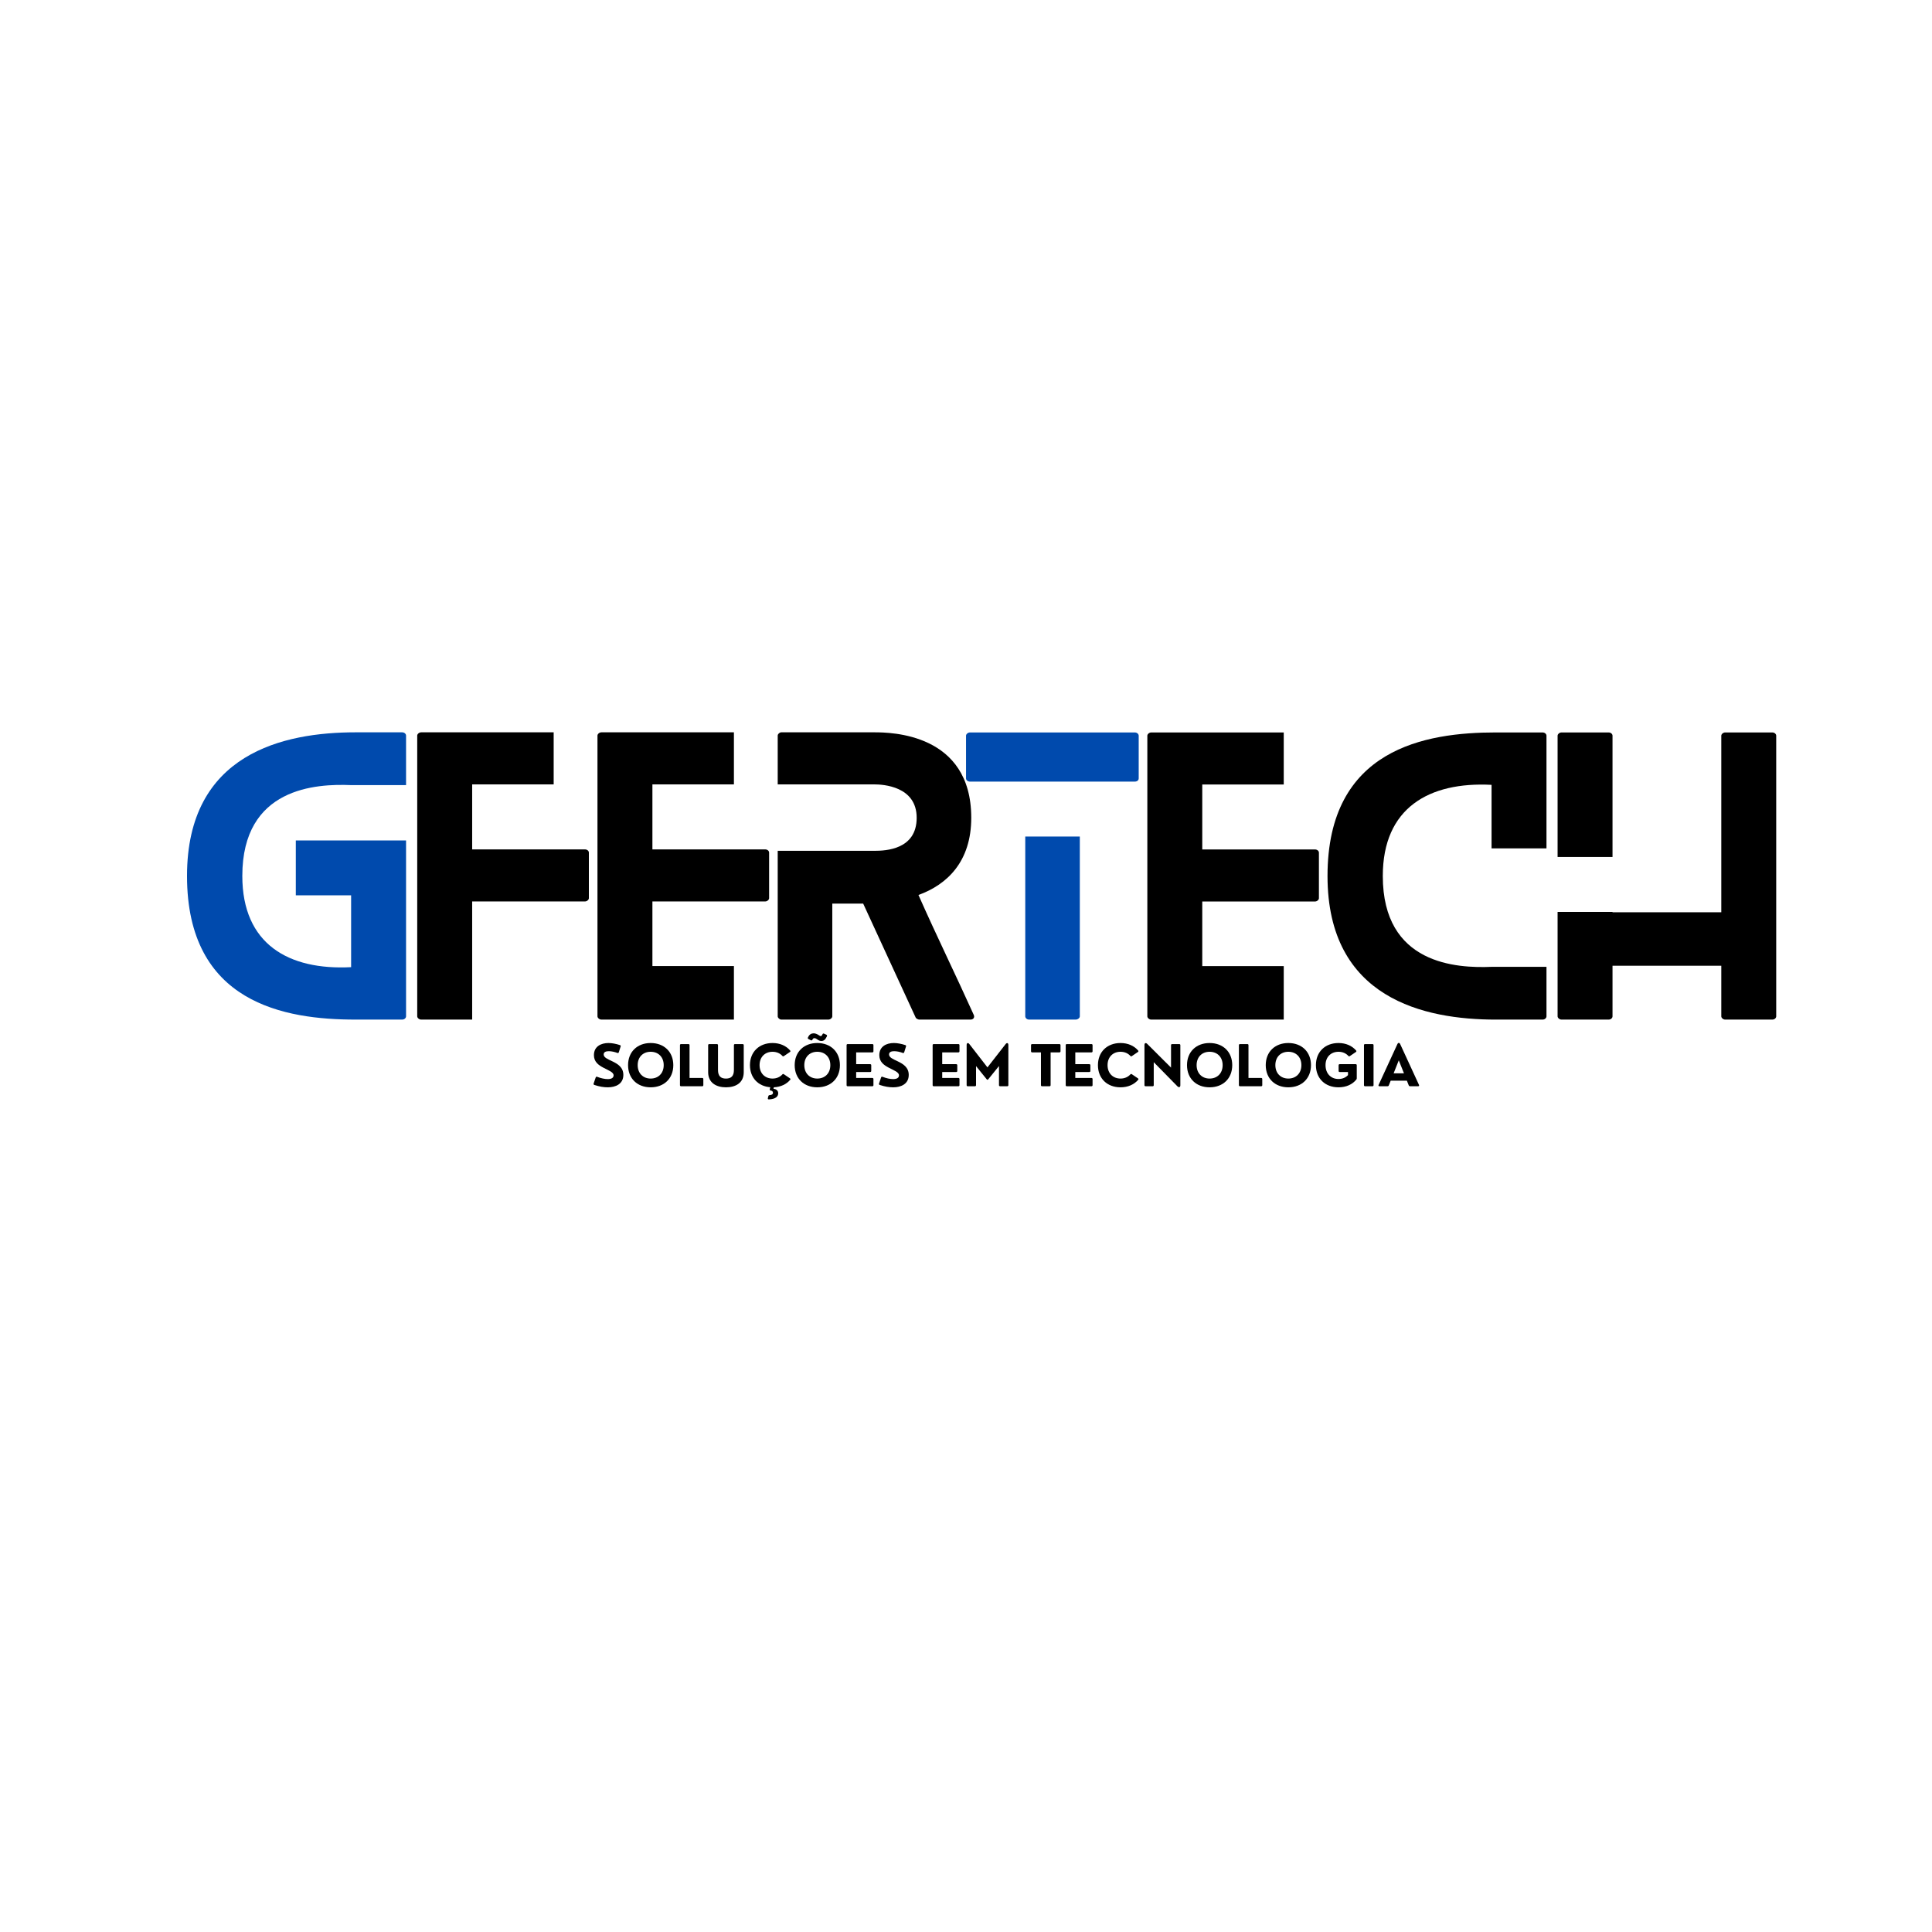
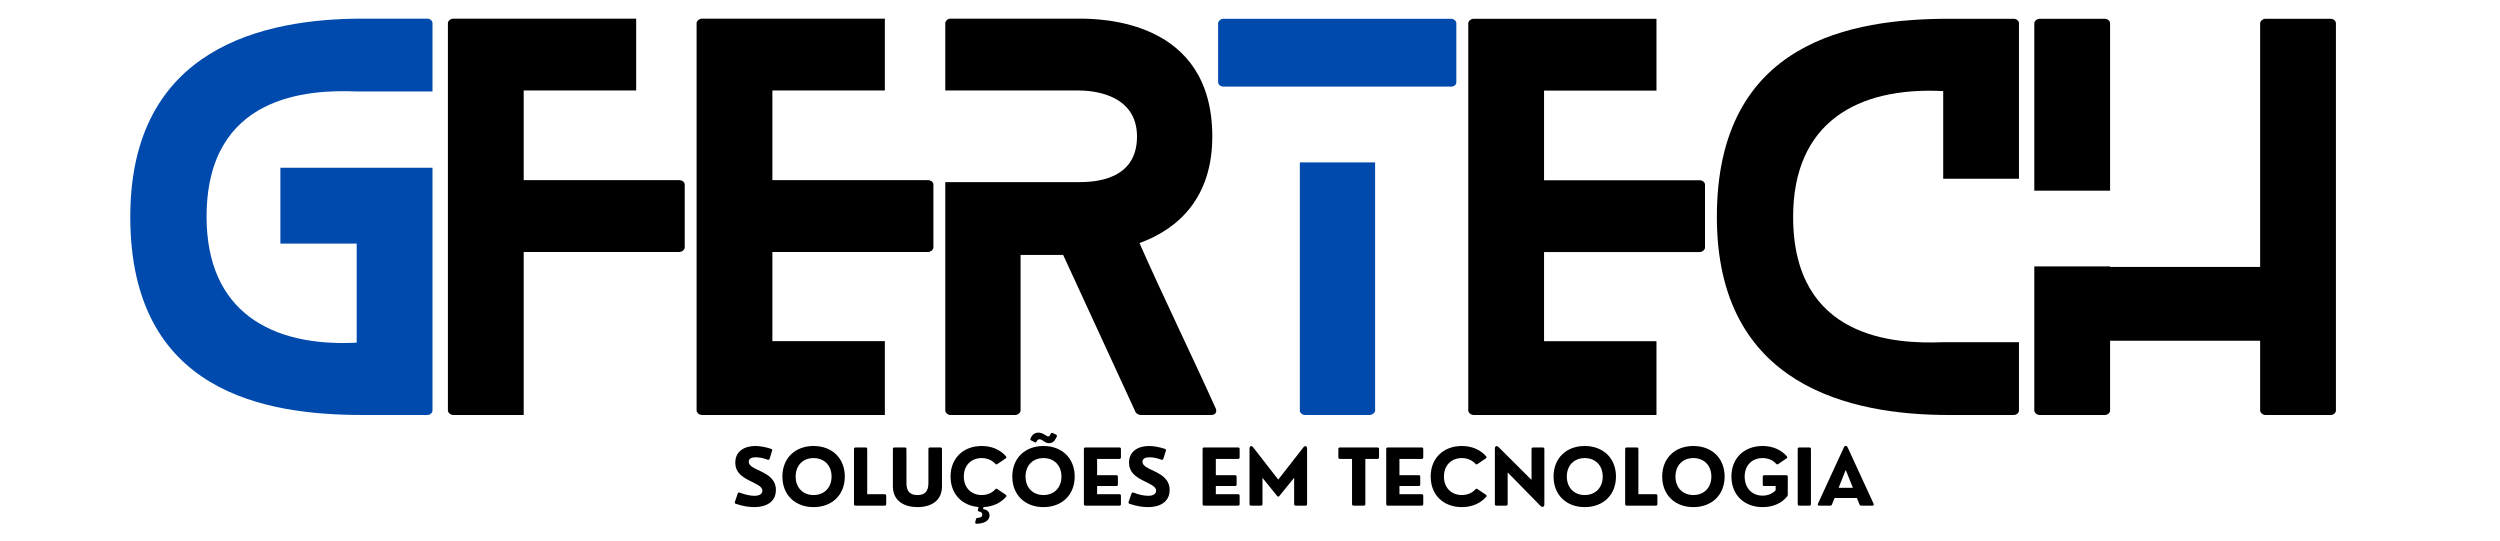
- <svg xmlns="http://www.w3.org/2000/svg" width="500" zoomAndPan="magnify" viewBox="0 0 375 375" height="500" preserveAspectRatio="xMidYMid meet" version="1.0">
+ <svg xmlns="http://www.w3.org/2000/svg" width="833" zoomAndPan="magnify" viewBox="0 0 624.75 135" height="180" preserveAspectRatio="xMidYMid meet" version="1.0">
  <defs>
    <g />
  </defs>
  <g fill="#004aad" fill-opacity="1">
-     <g transform="translate(36.29965, 197.9018)">
-       <g>
-         <path d="M 42.516 -45.512 L 42.516 -55.129 C 42.516 -55.41 42.238 -55.758 41.75 -55.758 L 32.688 -55.758 C 18.816 -55.758 0 -51.715 0 -27.879 C 0 -3.137 19.027 0 32.688 0 L 41.75 0 C 42.238 0 42.516 -0.348 42.516 -0.629 L 42.516 -34.777 L 21.117 -34.777 L 21.117 -24.117 L 31.852 -24.117 L 31.852 -10.176 C 19.723 -9.547 10.734 -14.637 10.734 -27.879 C 10.734 -45.094 25.09 -45.793 31.852 -45.512 Z M 42.516 -45.512 " />
-       </g>
-     </g>
-   </g>
-   <g fill="#000000" fill-opacity="1">
-     <g transform="translate(80.98324, 197.9018)">
-       <g>
-         <path d="M 32.547 -33.035 L 10.664 -33.035 L 10.664 -45.652 L 26.484 -45.652 L 26.484 -55.758 L 0.766 -55.758 C 0.348 -55.758 0 -55.41 0 -55.129 L 0 -0.629 C 0 -0.348 0.348 0 0.766 0 L 10.664 0 L 10.664 -22.93 L 32.547 -22.93 C 32.969 -22.93 33.316 -23.277 33.316 -23.559 L 33.316 -32.41 C 33.316 -32.758 32.969 -33.035 32.547 -33.035 Z M 32.547 -33.035 " />
-       </g>
-     </g>
-   </g>
-   <g fill="#000000" fill-opacity="1">
-     <g transform="translate(115.9684, 197.9018)">
-       <g>
-         <path d="M 26.484 -10.387 L 10.664 -10.387 L 10.664 -22.93 L 32.547 -22.93 C 32.969 -22.93 33.316 -23.277 33.316 -23.559 L 33.316 -32.41 C 33.316 -32.758 32.969 -33.035 32.547 -33.035 L 10.664 -33.035 L 10.664 -45.652 L 26.484 -45.652 L 26.484 -55.758 L 0.766 -55.758 C 0.348 -55.758 0 -55.41 0 -55.129 L 0 -0.629 C 0 -0.348 0.348 0 0.766 0 L 26.484 0 Z M 26.484 -10.387 " />
-       </g>
-     </g>
-   </g>
-   <g fill="#000000" fill-opacity="1">
-     <g transform="translate(150.9535, 197.9018)">
-       <g>
-         <path d="M 38.055 -0.906 C 34.57 -8.641 30.805 -16.309 27.32 -24.184 C 32.898 -26.207 37.566 -30.668 37.566 -39.172 C 37.566 -55.617 21.887 -55.758 18.75 -55.758 L 0.695 -55.758 C 0.348 -55.758 0 -55.41 0 -55.129 L 0 -45.652 L 18.75 -45.652 C 20.422 -45.652 26.973 -45.305 26.973 -39.172 C 26.973 -33.035 21.047 -32.758 18.75 -32.758 L 0 -32.758 L 0 -0.629 C 0 -0.348 0.348 0 0.695 0 L 9.828 0 C 10.246 0 10.594 -0.348 10.594 -0.629 L 10.594 -22.512 L 16.59 -22.512 L 26.766 -0.418 C 26.832 -0.211 27.25 0 27.461 0 L 37.426 0 C 37.984 0 38.266 -0.418 38.055 -0.906 Z M 38.055 -0.906 " />
+     <g transform="translate(32.55805, 103.7042)">
+       <g>
+         <path d="M 75.523 -80.848 L 75.523 -97.93 C 75.523 -98.426 75.027 -99.047 74.16 -99.047 L 58.066 -99.047 C 33.43 -99.047 0 -91.863 0 -49.523 C 0 -5.57 33.801 0 58.066 0 L 74.16 0 C 75.027 0 75.523 -0.617 75.523 -1.113 L 75.523 -61.781 L 37.512 -61.781 L 37.512 -42.836 L 56.578 -42.836 L 56.578 -18.074 C 35.039 -16.961 19.066 -26 19.066 -49.523 C 19.066 -80.102 44.57 -81.34 56.578 -80.848 Z M 75.523 -80.848 " />
+       </g>
+     </g>
+   </g>
+   <g fill="#000000" fill-opacity="1">
+     <g transform="translate(111.9317, 103.7042)">
+       <g>
+         <path d="M 57.816 -58.684 L 18.941 -58.684 L 18.941 -81.094 L 47.047 -81.094 L 47.047 -99.047 L 1.363 -99.047 C 0.617 -99.047 0 -98.426 0 -97.93 L 0 -1.113 C 0 -0.617 0.617 0 1.363 0 L 18.941 0 L 18.941 -40.734 L 57.816 -40.734 C 58.562 -40.734 59.18 -41.352 59.18 -41.848 L 59.18 -57.57 C 59.18 -58.188 58.562 -58.684 57.816 -58.684 Z M 57.816 -58.684 " />
+       </g>
+     </g>
+   </g>
+   <g fill="#000000" fill-opacity="1">
+     <g transform="translate(174.0776, 103.7042)">
+       <g>
+         <path d="M 47.047 -18.449 L 18.941 -18.449 L 18.941 -40.734 L 57.816 -40.734 C 58.562 -40.734 59.18 -41.352 59.18 -41.848 L 59.18 -57.57 C 59.18 -58.188 58.562 -58.684 57.816 -58.684 L 18.941 -58.684 L 18.941 -81.094 L 47.047 -81.094 L 47.047 -99.047 L 1.363 -99.047 C 0.617 -99.047 0 -98.426 0 -97.93 L 0 -1.113 C 0 -0.617 0.617 0 1.363 0 L 47.047 0 Z M 47.047 -18.449 " />
+       </g>
+     </g>
+   </g>
+   <g fill="#000000" fill-opacity="1">
+     <g transform="translate(236.2234, 103.7042)">
+       <g>
+         <path d="M 67.598 -1.609 C 61.41 -15.352 54.723 -28.973 48.531 -42.961 C 58.438 -46.551 66.73 -54.477 66.73 -69.578 C 66.73 -98.797 38.875 -99.047 33.305 -99.047 L 1.238 -99.047 C 0.617 -99.047 0 -98.426 0 -97.93 L 0 -81.094 L 33.305 -81.094 C 36.277 -81.094 47.914 -80.477 47.914 -69.578 C 47.914 -58.684 37.391 -58.188 33.305 -58.188 L 0 -58.188 L 0 -1.113 C 0 -0.617 0.617 0 1.238 0 L 17.457 0 C 18.199 0 18.82 -0.617 18.82 -1.113 L 18.82 -39.988 L 29.465 -39.988 L 47.543 -0.742 C 47.664 -0.371 48.41 0 48.781 0 L 66.484 0 C 67.477 0 67.969 -0.742 67.598 -1.609 Z M 67.598 -1.609 " />
      </g>
    </g>
  </g>
  <g fill="#004aad" fill-opacity="1">
-     <g transform="translate(187.5057, 197.9042)">
-       <g>
-         <path d="M 11.496 -35.535 L 11.496 -0.629 C 11.496 -0.348 11.773 0 12.262 0 L 21.25 0 C 21.738 0 22.086 -0.348 22.086 -0.629 L 22.086 -35.535 Z M 0.766 -46.195 L 32.746 -46.195 C 33.234 -46.195 33.516 -46.473 33.516 -46.82 L 33.516 -55.113 C 33.516 -55.391 33.234 -55.738 32.746 -55.738 L 0.766 -55.738 C 0.348 -55.738 0 -55.391 0 -55.113 L 0 -46.82 C 0 -46.473 0.348 -46.195 0.766 -46.195 Z M 0.766 -46.195 " />
-       </g>
-     </g>
-   </g>
-   <g fill="#000000" fill-opacity="1">
-     <g transform="translate(222.6971, 197.9042)">
-       <g>
-         <path d="M 26.477 -10.383 L 10.66 -10.383 L 10.66 -22.922 L 32.539 -22.922 C 32.957 -22.922 33.305 -23.27 33.305 -23.551 L 33.305 -32.398 C 33.305 -32.746 32.957 -33.027 32.539 -33.027 L 10.66 -33.027 L 10.66 -45.637 L 26.477 -45.637 L 26.477 -55.738 L 0.766 -55.738 C 0.348 -55.738 0 -55.391 0 -55.113 L 0 -0.629 C 0 -0.348 0.348 0 0.766 0 L 26.477 0 Z M 26.477 -10.383 " />
-       </g>
-     </g>
-   </g>
-   <g fill="#000000" fill-opacity="1">
-     <g transform="translate(257.6704, 197.9042)">
-       <g>
-         <path d="M 31.84 -10.242 C 25.082 -9.965 10.73 -10.66 10.73 -27.871 C 10.73 -41.109 19.719 -46.195 31.84 -45.566 L 31.84 -33.234 L 42.5 -33.234 L 42.5 -55.113 C 42.5 -55.391 42.223 -55.738 41.734 -55.738 L 32.676 -55.738 C 19.02 -55.738 0 -52.605 0 -27.871 C 0 -4.043 18.812 0 32.676 0 L 41.734 0 C 42.223 0 42.5 -0.348 42.5 -0.629 L 42.5 -10.242 Z M 31.84 -10.242 " />
-       </g>
-     </g>
-   </g>
-   <g fill="#000000" fill-opacity="1">
-     <g transform="translate(302.3277, 197.9042)">
-       <g>
-         <path d="M 10.66 -31.562 L 10.66 -55.113 C 10.66 -55.391 10.383 -55.738 9.895 -55.738 L 0.766 -55.738 C 0.348 -55.738 0 -55.391 0 -55.113 L 0 -31.562 Z M 41.664 -55.738 L 32.539 -55.738 C 32.121 -55.738 31.773 -55.391 31.773 -55.113 L 31.773 -20.832 L 10.66 -20.832 L 10.66 -20.902 L 0 -20.902 L 0 -0.629 C 0 -0.348 0.348 0 0.766 0 L 9.895 0 C 10.383 0 10.66 -0.348 10.66 -0.629 L 10.66 -10.453 L 31.773 -10.453 L 31.773 -0.629 C 31.773 -0.348 32.121 0 32.539 0 L 41.664 0 C 42.152 0 42.434 -0.348 42.434 -0.629 L 42.434 -55.113 C 42.434 -55.391 42.152 -55.738 41.664 -55.738 Z M 41.664 -55.738 " />
-       </g>
-     </g>
-   </g>
-   <g fill="#000000" fill-opacity="1">
-     <g transform="translate(114.711, 210.8399)">
-       <g>
-         <path d="M 3.273 0.207 C 4.77 0.207 6.281 -0.426 6.281 -2.199 C 6.281 -3.684 5.184 -4.328 4.188 -4.816 C 3.234 -5.273 2.461 -5.574 2.461 -6.172 C 2.461 -6.641 2.895 -6.805 3.453 -6.805 C 3.957 -6.805 4.578 -6.676 5.125 -6.465 C 5.258 -6.414 5.355 -6.469 5.402 -6.598 L 5.75 -7.711 C 5.797 -7.844 5.754 -7.938 5.617 -7.988 C 4.879 -8.238 4.039 -8.391 3.398 -8.391 C 1.945 -8.391 0.57 -7.727 0.57 -6.035 C 0.57 -4.746 1.445 -4.109 2.414 -3.598 C 3.398 -3.078 4.387 -2.742 4.387 -2.117 C 4.387 -1.613 3.934 -1.387 3.262 -1.387 C 2.684 -1.387 1.941 -1.539 1.199 -1.832 C 1.066 -1.883 0.965 -1.848 0.918 -1.711 L 0.516 -0.539 C 0.465 -0.398 0.512 -0.309 0.648 -0.254 C 1.652 0.078 2.477 0.207 3.273 0.207 Z M 3.273 0.207 " />
-       </g>
-     </g>
-   </g>
-   <g fill="#000000" fill-opacity="1">
-     <g transform="translate(121.434, 210.8399)">
-       <g>
-         <path d="M 4.859 0.207 C 7.449 0.207 9.254 -1.496 9.254 -4.094 C 9.254 -6.688 7.449 -8.391 4.859 -8.391 C 2.273 -8.391 0.473 -6.688 0.473 -4.094 C 0.473 -1.496 2.273 0.207 4.859 0.207 Z M 4.859 -1.492 C 3.391 -1.492 2.34 -2.508 2.34 -4.094 C 2.34 -5.68 3.383 -6.691 4.859 -6.691 C 6.336 -6.691 7.391 -5.68 7.391 -4.094 C 7.391 -2.504 6.336 -1.492 4.859 -1.492 Z M 4.859 -1.492 " />
-       </g>
-     </g>
-   </g>
-   <g fill="#000000" fill-opacity="1">
-     <g transform="translate(131.1721, 210.8399)">
-       <g>
-         <path d="M 5.125 0 C 5.27 0 5.344 -0.074 5.344 -0.219 L 5.344 -1.391 C 5.344 -1.527 5.27 -1.609 5.125 -1.609 L 2.668 -1.609 L 2.668 -7.965 C 2.668 -8.109 2.594 -8.184 2.449 -8.184 L 1.027 -8.184 C 0.883 -8.184 0.809 -8.109 0.809 -7.965 L 0.809 -0.219 C 0.809 -0.074 0.883 0 1.027 0 Z M 5.125 0 " />
-       </g>
-     </g>
-   </g>
-   <g fill="#000000" fill-opacity="1">
-     <g transform="translate(136.7178, 210.8399)">
-       <g>
-         <path d="M 4.188 0.207 C 6.07 0.207 7.641 -0.645 7.641 -2.719 L 7.641 -7.965 C 7.641 -8.109 7.562 -8.184 7.422 -8.184 L 5.953 -8.184 C 5.809 -8.184 5.734 -8.109 5.734 -7.965 L 5.734 -3.16 C 5.734 -1.957 5.18 -1.488 4.188 -1.488 C 3.207 -1.488 2.645 -1.957 2.645 -3.16 L 2.645 -7.965 C 2.645 -8.109 2.566 -8.184 2.426 -8.184 L 0.953 -8.184 C 0.816 -8.184 0.734 -8.109 0.734 -7.965 L 0.734 -2.719 C 0.734 -0.645 2.352 0.207 4.188 0.207 Z M 4.188 0.207 " />
-       </g>
-     </g>
-   </g>
-   <g fill="#000000" fill-opacity="1">
-     <g transform="translate(145.0922, 210.8399)">
-       <g>
-         <path d="M 7.059 -2.332 C 6.949 -2.414 6.852 -2.398 6.762 -2.293 C 6.312 -1.797 5.648 -1.492 4.859 -1.492 C 3.391 -1.492 2.34 -2.508 2.34 -4.094 C 2.34 -5.68 3.391 -6.691 4.855 -6.691 C 5.648 -6.691 6.309 -6.391 6.762 -5.895 C 6.852 -5.785 6.953 -5.77 7.059 -5.852 L 8.23 -6.648 C 8.344 -6.734 8.367 -6.836 8.27 -6.941 C 7.492 -7.848 6.297 -8.391 4.855 -8.391 C 2.285 -8.391 0.473 -6.691 0.473 -4.094 C 0.473 -1.641 2.078 0.012 4.418 0.191 L 4.316 0.582 C 4.285 0.73 4.348 0.801 4.496 0.832 C 4.785 0.879 4.938 1.012 4.938 1.27 C 4.938 1.594 4.645 1.699 4.285 1.727 C 4.152 1.738 4.078 1.801 4.043 1.922 L 3.949 2.324 C 3.918 2.473 3.992 2.562 4.156 2.551 C 5.426 2.5 5.957 2.004 5.957 1.363 C 5.957 0.801 5.508 0.543 5.039 0.48 L 5.113 0.203 C 6.465 0.137 7.57 -0.398 8.289 -1.258 C 8.375 -1.359 8.348 -1.449 8.23 -1.539 Z M 7.059 -2.332 " />
-       </g>
-     </g>
-   </g>
-   <g fill="#000000" fill-opacity="1">
-     <g transform="translate(153.7755, 210.8399)">
-       <g>
-         <path d="M 5.645 -8.785 C 6.113 -8.785 6.41 -9.047 6.648 -9.543 L 6.73 -9.703 C 6.789 -9.824 6.742 -9.938 6.629 -9.996 L 6.164 -10.211 C 6.031 -10.273 5.938 -10.219 5.879 -10.102 L 5.793 -9.934 C 5.727 -9.805 5.645 -9.734 5.535 -9.734 C 5.426 -9.734 5.293 -9.816 5.133 -9.926 C 4.789 -10.152 4.449 -10.273 4.156 -10.273 C 3.715 -10.273 3.312 -10.051 3.086 -9.543 L 3.039 -9.457 C 2.98 -9.328 3.027 -9.23 3.137 -9.172 L 3.598 -8.93 C 3.719 -8.859 3.816 -8.883 3.879 -8.996 C 4.023 -9.219 4.082 -9.336 4.289 -9.336 C 4.512 -9.336 4.688 -9.211 4.887 -9.074 C 5.094 -8.926 5.324 -8.785 5.645 -8.785 Z M 4.859 0.207 C 7.449 0.207 9.254 -1.496 9.254 -4.094 C 9.254 -6.688 7.449 -8.391 4.859 -8.391 C 2.273 -8.391 0.473 -6.688 0.473 -4.094 C 0.473 -1.496 2.273 0.207 4.859 0.207 Z M 4.859 -1.492 C 3.391 -1.492 2.34 -2.508 2.34 -4.094 C 2.34 -5.68 3.383 -6.691 4.859 -6.691 C 6.336 -6.691 7.391 -5.68 7.391 -4.094 C 7.391 -2.504 6.336 -1.492 4.859 -1.492 Z M 4.859 -1.492 " />
-       </g>
-     </g>
-   </g>
-   <g fill="#000000" fill-opacity="1">
-     <g transform="translate(163.5137, 210.8399)">
-       <g>
-         <path d="M 5.801 0 C 5.945 0 6.02 -0.074 6.02 -0.219 L 6.02 -1.391 C 6.02 -1.527 5.945 -1.609 5.801 -1.609 L 2.668 -1.609 L 2.668 -2.762 L 5.375 -2.762 C 5.52 -2.762 5.594 -2.836 5.594 -2.98 L 5.594 -4.066 C 5.594 -4.211 5.52 -4.285 5.375 -4.285 L 2.668 -4.285 L 2.668 -6.574 L 5.801 -6.574 C 5.945 -6.574 6.02 -6.656 6.02 -6.793 L 6.02 -7.965 C 6.02 -8.109 5.945 -8.184 5.801 -8.184 L 1.027 -8.184 C 0.883 -8.184 0.809 -8.109 0.809 -7.965 L 0.809 -0.219 C 0.809 -0.074 0.883 0 1.027 0 Z M 5.801 0 " />
-       </g>
-     </g>
-   </g>
-   <g fill="#000000" fill-opacity="1">
-     <g transform="translate(170.1035, 210.8399)">
-       <g>
-         <path d="M 3.273 0.207 C 4.77 0.207 6.281 -0.426 6.281 -2.199 C 6.281 -3.684 5.184 -4.328 4.188 -4.816 C 3.234 -5.273 2.461 -5.574 2.461 -6.172 C 2.461 -6.641 2.895 -6.805 3.453 -6.805 C 3.957 -6.805 4.578 -6.676 5.125 -6.465 C 5.258 -6.414 5.355 -6.469 5.402 -6.598 L 5.75 -7.711 C 5.797 -7.844 5.754 -7.938 5.617 -7.988 C 4.879 -8.238 4.039 -8.391 3.398 -8.391 C 1.945 -8.391 0.57 -7.727 0.57 -6.035 C 0.57 -4.746 1.445 -4.109 2.414 -3.598 C 3.398 -3.078 4.387 -2.742 4.387 -2.117 C 4.387 -1.613 3.934 -1.387 3.262 -1.387 C 2.684 -1.387 1.941 -1.539 1.199 -1.832 C 1.066 -1.883 0.965 -1.848 0.918 -1.711 L 0.516 -0.539 C 0.465 -0.398 0.512 -0.309 0.648 -0.254 C 1.652 0.078 2.477 0.207 3.273 0.207 Z M 3.273 0.207 " />
-       </g>
-     </g>
-   </g>
-   <g fill="#000000" fill-opacity="1">
-     <g transform="translate(176.8265, 210.8399)">
+     <g transform="translate(304.4072, 103.7085)">
+       <g>
+         <path d="M 20.422 -63.121 L 20.422 -1.113 C 20.422 -0.617 20.918 0 21.781 0 L 37.75 0 C 38.617 0 39.234 -0.617 39.234 -1.113 L 39.234 -63.121 Z M 1.363 -82.059 L 58.172 -82.059 C 59.035 -82.059 59.531 -82.551 59.531 -83.172 L 59.531 -97.898 C 59.531 -98.395 59.035 -99.016 58.172 -99.016 L 1.363 -99.016 C 0.617 -99.016 0 -98.395 0 -97.898 L 0 -83.172 C 0 -82.551 0.617 -82.059 1.363 -82.059 Z M 1.363 -82.059 " />
+       </g>
+     </g>
+   </g>
+   <g fill="#000000" fill-opacity="1">
+     <g transform="translate(366.9194, 103.7085)">
+       <g>
+         <path d="M 47.031 -18.441 L 18.938 -18.441 L 18.938 -40.719 L 57.801 -40.719 C 58.543 -40.719 59.16 -41.34 59.16 -41.832 L 59.16 -57.551 C 59.16 -58.172 58.543 -58.664 57.801 -58.664 L 18.938 -58.664 L 18.938 -81.066 L 47.031 -81.066 L 47.031 -99.016 L 1.363 -99.016 C 0.617 -99.016 0 -98.395 0 -97.898 L 0 -1.113 C 0 -0.617 0.617 0 1.363 0 L 47.031 0 Z M 47.031 -18.441 " />
+       </g>
+     </g>
+   </g>
+   <g fill="#000000" fill-opacity="1">
+     <g transform="translate(429.0443, 103.7085)">
+       <g>
+         <path d="M 56.562 -18.195 C 44.555 -17.699 19.059 -18.938 19.059 -49.508 C 19.059 -73.023 35.027 -82.059 56.562 -80.945 L 56.562 -59.035 L 75.496 -59.035 L 75.496 -97.898 C 75.496 -98.395 75.004 -99.016 74.137 -99.016 L 58.047 -99.016 C 33.789 -99.016 0 -93.445 0 -49.508 C 0 -7.18 33.418 0 58.047 0 L 74.137 0 C 75.004 0 75.496 -0.617 75.496 -1.113 L 75.496 -18.195 Z M 56.562 -18.195 " />
+       </g>
+     </g>
+   </g>
+   <g fill="#000000" fill-opacity="1">
+     <g transform="translate(508.3712, 103.7085)">
+       <g>
+         <path d="M 18.938 -56.066 L 18.938 -97.898 C 18.938 -98.395 18.441 -99.016 17.574 -99.016 L 1.363 -99.016 C 0.617 -99.016 0 -98.395 0 -97.898 L 0 -56.066 Z M 74.012 -99.016 L 57.801 -99.016 C 57.059 -99.016 56.438 -98.395 56.438 -97.898 L 56.438 -37.008 L 18.938 -37.008 L 18.938 -37.129 L 0 -37.129 L 0 -1.113 C 0 -0.617 0.617 0 1.363 0 L 17.574 0 C 18.441 0 18.938 -0.617 18.938 -1.113 L 18.938 -18.566 L 56.438 -18.566 L 56.438 -1.113 C 56.438 -0.617 57.059 0 57.801 0 L 74.012 0 C 74.879 0 75.375 -0.617 75.375 -1.113 L 75.375 -97.898 C 75.375 -98.395 74.879 -99.016 74.012 -99.016 Z M 74.012 -99.016 " />
+       </g>
+     </g>
+   </g>
+   <g fill="#000000" fill-opacity="1">
+     <g transform="translate(182.7343, 126.3597)">
+       <g>
+         <path d="M 5.812 0.367 C 8.473 0.367 11.16 -0.758 11.16 -3.91 C 11.16 -6.539 9.211 -7.688 7.441 -8.555 C 5.746 -9.371 4.371 -9.902 4.371 -10.961 C 4.371 -11.793 5.141 -12.086 6.133 -12.086 C 7.031 -12.086 8.129 -11.859 9.105 -11.48 C 9.344 -11.395 9.512 -11.492 9.598 -11.719 L 10.211 -13.695 C 10.297 -13.934 10.223 -14.102 9.977 -14.188 C 8.672 -14.633 7.176 -14.906 6.039 -14.906 C 3.453 -14.906 1.012 -13.723 1.012 -10.723 C 1.012 -8.434 2.566 -7.297 4.289 -6.391 C 6.039 -5.473 7.789 -4.875 7.789 -3.758 C 7.789 -2.867 6.984 -2.461 5.793 -2.461 C 4.77 -2.461 3.445 -2.734 2.129 -3.258 C 1.895 -3.34 1.715 -3.285 1.629 -3.039 L 0.918 -0.957 C 0.824 -0.711 0.91 -0.551 1.156 -0.453 C 2.934 0.141 4.402 0.367 5.812 0.367 Z M 5.812 0.367 " />
+       </g>
+     </g>
+   </g>
+   <g fill="#000000" fill-opacity="1">
+     <g transform="translate(194.6766, 126.3597)">
+       <g>
+         <path d="M 8.633 0.367 C 13.23 0.367 16.441 -2.66 16.441 -7.27 C 16.441 -11.879 13.23 -14.906 8.633 -14.906 C 4.043 -14.906 0.844 -11.879 0.844 -7.27 C 0.844 -2.66 4.043 0.367 8.633 0.367 Z M 8.633 -2.648 C 6.02 -2.648 4.156 -4.457 4.156 -7.27 C 4.156 -10.09 6.012 -11.887 8.633 -11.887 C 11.254 -11.887 13.129 -10.09 13.129 -7.27 C 13.129 -4.449 11.254 -2.648 8.633 -2.648 Z M 8.633 -2.648 " />
+       </g>
+     </g>
+   </g>
+   <g fill="#000000" fill-opacity="1">
+     <g transform="translate(211.975, 126.3597)">
+       <g>
+         <path d="M 9.105 0 C 9.359 0 9.492 -0.133 9.492 -0.387 L 9.492 -2.469 C 9.492 -2.715 9.359 -2.859 9.105 -2.859 L 4.742 -2.859 L 4.742 -14.148 C 4.742 -14.406 4.609 -14.539 4.355 -14.539 L 1.828 -14.539 C 1.57 -14.539 1.438 -14.406 1.438 -14.148 L 1.438 -0.387 C 1.438 -0.133 1.57 0 1.828 0 Z M 9.105 0 " />
+       </g>
+     </g>
+   </g>
+   <g fill="#000000" fill-opacity="1">
+     <g transform="translate(221.826, 126.3597)">
+       <g>
+         <path d="M 7.441 0.367 C 10.781 0.367 13.574 -1.145 13.574 -4.828 L 13.574 -14.148 C 13.574 -14.406 13.43 -14.539 13.184 -14.539 L 10.574 -14.539 C 10.316 -14.539 10.184 -14.406 10.184 -14.148 L 10.184 -5.613 C 10.184 -3.473 9.199 -2.641 7.441 -2.641 C 5.699 -2.641 4.695 -3.473 4.695 -5.613 L 4.695 -14.148 C 4.695 -14.406 4.562 -14.539 4.305 -14.539 L 1.695 -14.539 C 1.449 -14.539 1.305 -14.406 1.305 -14.148 L 1.305 -4.828 C 1.305 -1.145 4.176 0.367 7.441 0.367 Z M 7.441 0.367 " />
+       </g>
+     </g>
+   </g>
+   <g fill="#000000" fill-opacity="1">
+     <g transform="translate(236.7019, 126.3597)">
+       <g>
+         <path d="M 12.543 -4.145 C 12.344 -4.289 12.172 -4.258 12.012 -4.07 C 11.215 -3.191 10.031 -2.648 8.633 -2.648 C 6.02 -2.648 4.156 -4.457 4.156 -7.27 C 4.156 -10.09 6.02 -11.887 8.621 -11.887 C 10.031 -11.887 11.207 -11.348 12.012 -10.469 C 12.172 -10.277 12.352 -10.25 12.543 -10.395 L 14.625 -11.812 C 14.82 -11.965 14.859 -12.145 14.691 -12.332 C 13.309 -13.941 11.188 -14.906 8.621 -14.906 C 4.059 -14.906 0.844 -11.887 0.844 -7.27 C 0.844 -2.914 3.691 0.02 7.848 0.34 L 7.668 1.031 C 7.609 1.297 7.723 1.418 7.988 1.477 C 8.5 1.562 8.773 1.797 8.773 2.254 C 8.773 2.828 8.254 3.02 7.609 3.066 C 7.375 3.086 7.242 3.199 7.184 3.418 L 7.012 4.125 C 6.957 4.391 7.09 4.551 7.383 4.535 C 9.637 4.438 10.582 3.559 10.582 2.422 C 10.582 1.418 9.785 0.965 8.953 0.852 L 9.086 0.359 C 11.48 0.246 13.449 -0.711 14.727 -2.234 C 14.879 -2.414 14.832 -2.574 14.625 -2.734 Z M 12.543 -4.145 " />
+       </g>
+     </g>
+   </g>
+   <g fill="#000000" fill-opacity="1">
+     <g transform="translate(252.1266, 126.3597)">
+       <g>
+         <path d="M 10.023 -15.609 C 10.855 -15.609 11.387 -16.07 11.812 -16.953 L 11.953 -17.234 C 12.059 -17.453 11.973 -17.652 11.773 -17.758 L 10.949 -18.137 C 10.715 -18.25 10.543 -18.152 10.441 -17.945 L 10.289 -17.645 C 10.176 -17.414 10.023 -17.293 9.836 -17.293 C 9.637 -17.293 9.398 -17.434 9.113 -17.633 C 8.508 -18.031 7.902 -18.25 7.383 -18.25 C 6.598 -18.25 5.887 -17.852 5.48 -16.953 L 5.395 -16.801 C 5.289 -16.574 5.375 -16.395 5.574 -16.289 L 6.391 -15.863 C 6.605 -15.742 6.777 -15.777 6.891 -15.977 C 7.145 -16.375 7.25 -16.582 7.621 -16.582 C 8.016 -16.582 8.328 -16.363 8.68 -16.117 C 9.047 -15.855 9.457 -15.609 10.023 -15.609 Z M 8.633 0.367 C 13.23 0.367 16.441 -2.66 16.441 -7.27 C 16.441 -11.879 13.23 -14.906 8.633 -14.906 C 4.043 -14.906 0.844 -11.879 0.844 -7.27 C 0.844 -2.66 4.043 0.367 8.633 0.367 Z M 8.633 -2.648 C 6.02 -2.648 4.156 -4.457 4.156 -7.27 C 4.156 -10.09 6.012 -11.887 8.633 -11.887 C 11.254 -11.887 13.129 -10.09 13.129 -7.27 C 13.129 -4.449 11.254 -2.648 8.633 -2.648 Z M 8.633 -2.648 " />
+       </g>
+     </g>
+   </g>
+   <g fill="#000000" fill-opacity="1">
+     <g transform="translate(269.425, 126.3597)">
+       <g>
+         <path d="M 10.309 0 C 10.562 0 10.695 -0.133 10.695 -0.387 L 10.695 -2.469 C 10.695 -2.715 10.562 -2.859 10.309 -2.859 L 4.742 -2.859 L 4.742 -4.902 L 9.551 -4.902 C 9.805 -4.902 9.938 -5.035 9.938 -5.289 L 9.938 -7.223 C 9.938 -7.477 9.805 -7.609 9.551 -7.609 L 4.742 -7.609 L 4.742 -11.68 L 10.309 -11.68 C 10.562 -11.68 10.695 -11.82 10.695 -12.066 L 10.695 -14.148 C 10.695 -14.406 10.562 -14.539 10.309 -14.539 L 1.828 -14.539 C 1.57 -14.539 1.438 -14.406 1.438 -14.148 L 1.438 -0.387 C 1.438 -0.133 1.57 0 1.828 0 Z M 10.309 0 " />
+       </g>
+     </g>
+   </g>
+   <g fill="#000000" fill-opacity="1">
+     <g transform="translate(281.1307, 126.3597)">
+       <g>
+         <path d="M 5.812 0.367 C 8.473 0.367 11.16 -0.758 11.16 -3.91 C 11.16 -6.539 9.211 -7.688 7.441 -8.555 C 5.746 -9.371 4.371 -9.902 4.371 -10.961 C 4.371 -11.793 5.141 -12.086 6.133 -12.086 C 7.031 -12.086 8.129 -11.859 9.105 -11.48 C 9.344 -11.395 9.512 -11.492 9.598 -11.719 L 10.211 -13.695 C 10.297 -13.934 10.223 -14.102 9.977 -14.188 C 8.672 -14.633 7.176 -14.906 6.039 -14.906 C 3.453 -14.906 1.012 -13.723 1.012 -10.723 C 1.012 -8.434 2.566 -7.297 4.289 -6.391 C 6.039 -5.473 7.789 -4.875 7.789 -3.758 C 7.789 -2.867 6.984 -2.461 5.793 -2.461 C 4.77 -2.461 3.445 -2.734 2.129 -3.258 C 1.895 -3.34 1.715 -3.285 1.629 -3.039 L 0.918 -0.957 C 0.824 -0.711 0.91 -0.551 1.156 -0.453 C 2.934 0.141 4.402 0.367 5.812 0.367 Z M 5.812 0.367 " />
+       </g>
+     </g>
+   </g>
+   <g fill="#000000" fill-opacity="1">
+     <g transform="translate(293.0731, 126.3597)">
      <g />
    </g>
  </g>
  <g fill="#000000" fill-opacity="1">
-     <g transform="translate(180.2146, 210.8399)">
-       <g>
-         <path d="M 5.801 0 C 5.945 0 6.02 -0.074 6.02 -0.219 L 6.02 -1.391 C 6.02 -1.527 5.945 -1.609 5.801 -1.609 L 2.668 -1.609 L 2.668 -2.762 L 5.375 -2.762 C 5.52 -2.762 5.594 -2.836 5.594 -2.98 L 5.594 -4.066 C 5.594 -4.211 5.52 -4.285 5.375 -4.285 L 2.668 -4.285 L 2.668 -6.574 L 5.801 -6.574 C 5.945 -6.574 6.02 -6.656 6.02 -6.793 L 6.02 -7.965 C 6.02 -8.109 5.945 -8.184 5.801 -8.184 L 1.027 -8.184 C 0.883 -8.184 0.809 -8.109 0.809 -7.965 L 0.809 -0.219 C 0.809 -0.074 0.883 0 1.027 0 Z M 5.801 0 " />
-       </g>
-     </g>
-   </g>
-   <g fill="#000000" fill-opacity="1">
-     <g transform="translate(186.8044, 210.8399)">
-       <g>
-         <path d="M 2.426 0 C 2.562 0 2.645 -0.074 2.645 -0.219 L 2.645 -3.91 L 4.711 -1.352 C 4.805 -1.23 4.918 -1.23 5.016 -1.352 L 7.098 -3.926 L 7.098 -0.219 C 7.098 -0.074 7.176 0 7.316 0 L 8.703 0 C 8.844 0 8.918 -0.074 8.918 -0.219 L 8.918 -8.004 C 8.918 -8.406 8.637 -8.504 8.387 -8.184 L 4.859 -3.66 L 1.352 -8.184 C 1.098 -8.516 0.82 -8.406 0.82 -8.004 L 0.82 -0.219 C 0.82 -0.074 0.895 0 1.039 0 Z M 2.426 0 " />
-       </g>
-     </g>
-   </g>
-   <g fill="#000000" fill-opacity="1">
-     <g transform="translate(196.5425, 210.8399)">
+     <g transform="translate(299.0915, 126.3597)">
+       <g>
+         <path d="M 10.309 0 C 10.562 0 10.695 -0.133 10.695 -0.387 L 10.695 -2.469 C 10.695 -2.715 10.562 -2.859 10.309 -2.859 L 4.742 -2.859 L 4.742 -4.902 L 9.551 -4.902 C 9.805 -4.902 9.938 -5.035 9.938 -5.289 L 9.938 -7.223 C 9.938 -7.477 9.805 -7.609 9.551 -7.609 L 4.742 -7.609 L 4.742 -11.68 L 10.309 -11.68 C 10.562 -11.68 10.695 -11.82 10.695 -12.066 L 10.695 -14.148 C 10.695 -14.406 10.562 -14.539 10.309 -14.539 L 1.828 -14.539 C 1.57 -14.539 1.438 -14.406 1.438 -14.148 L 1.438 -0.387 C 1.438 -0.133 1.57 0 1.828 0 Z M 10.309 0 " />
+       </g>
+     </g>
+   </g>
+   <g fill="#000000" fill-opacity="1">
+     <g transform="translate(310.7973, 126.3597)">
+       <g>
+         <path d="M 4.305 0 C 4.551 0 4.695 -0.133 4.695 -0.387 L 4.695 -6.949 L 8.367 -2.402 C 8.539 -2.188 8.734 -2.188 8.906 -2.402 L 12.609 -6.977 L 12.609 -0.387 C 12.609 -0.133 12.75 0 12.996 0 L 15.457 0 C 15.711 0 15.844 -0.133 15.844 -0.387 L 15.844 -14.215 C 15.844 -14.938 15.344 -15.105 14.898 -14.539 L 8.633 -6.504 L 2.402 -14.539 C 1.949 -15.125 1.457 -14.938 1.457 -14.215 L 1.457 -0.387 C 1.457 -0.133 1.59 0 1.844 0 Z M 4.305 0 " />
+       </g>
+     </g>
+   </g>
+   <g fill="#000000" fill-opacity="1">
+     <g transform="translate(328.0957, 126.3597)">
      <g />
    </g>
  </g>
  <g fill="#000000" fill-opacity="1">
-     <g transform="translate(199.9306, 210.8399)">
-       <g>
-         <path d="M 3.773 0 C 3.91 0 3.992 -0.074 3.992 -0.219 L 3.992 -6.574 L 5.695 -6.574 C 5.84 -6.574 5.914 -6.656 5.914 -6.793 L 5.914 -7.965 C 5.914 -8.109 5.84 -8.184 5.695 -8.184 L 0.41 -8.184 C 0.273 -8.184 0.191 -8.109 0.191 -7.965 L 0.191 -6.793 C 0.191 -6.656 0.273 -6.574 0.41 -6.574 L 2.117 -6.574 L 2.117 -0.219 C 2.117 -0.074 2.195 0 2.332 0 Z M 3.773 0 " />
-       </g>
-     </g>
-   </g>
-   <g fill="#000000" fill-opacity="1">
-     <g transform="translate(206.0463, 210.8399)">
-       <g>
-         <path d="M 5.801 0 C 5.945 0 6.02 -0.074 6.02 -0.219 L 6.02 -1.391 C 6.02 -1.527 5.945 -1.609 5.801 -1.609 L 2.668 -1.609 L 2.668 -2.762 L 5.375 -2.762 C 5.52 -2.762 5.594 -2.836 5.594 -2.98 L 5.594 -4.066 C 5.594 -4.211 5.52 -4.285 5.375 -4.285 L 2.668 -4.285 L 2.668 -6.574 L 5.801 -6.574 C 5.945 -6.574 6.02 -6.656 6.02 -6.793 L 6.02 -7.965 C 6.02 -8.109 5.945 -8.184 5.801 -8.184 L 1.027 -8.184 C 0.883 -8.184 0.809 -8.109 0.809 -7.965 L 0.809 -0.219 C 0.809 -0.074 0.883 0 1.027 0 Z M 5.801 0 " />
-       </g>
-     </g>
-   </g>
-   <g fill="#000000" fill-opacity="1">
-     <g transform="translate(212.6361, 210.8399)">
-       <g>
-         <path d="M 4.855 0.207 C 6.32 0.207 7.523 -0.348 8.289 -1.258 C 8.375 -1.359 8.348 -1.449 8.23 -1.539 L 7.059 -2.332 C 6.949 -2.414 6.852 -2.398 6.762 -2.293 C 6.312 -1.797 5.648 -1.492 4.859 -1.492 C 3.391 -1.492 2.34 -2.508 2.34 -4.094 C 2.34 -5.68 3.391 -6.691 4.855 -6.691 C 5.648 -6.691 6.309 -6.391 6.762 -5.895 C 6.852 -5.785 6.953 -5.77 7.059 -5.852 L 8.23 -6.648 C 8.344 -6.734 8.367 -6.836 8.27 -6.941 C 7.492 -7.848 6.297 -8.391 4.855 -8.391 C 2.285 -8.391 0.473 -6.691 0.473 -4.094 C 0.473 -1.492 2.281 0.207 4.855 0.207 Z M 4.855 0.207 " />
-       </g>
-     </g>
-   </g>
-   <g fill="#000000" fill-opacity="1">
-     <g transform="translate(221.3194, 210.8399)">
-       <g>
-         <path d="M 2.41 0 C 2.547 0 2.621 -0.074 2.621 -0.219 L 2.621 -4.672 L 7.203 0 C 7.52 0.312 7.785 0.188 7.785 -0.191 L 7.785 -7.965 C 7.785 -8.109 7.703 -8.184 7.566 -8.184 L 6.195 -8.184 C 6.055 -8.184 5.977 -8.109 5.977 -7.965 L 5.977 -3.617 L 1.352 -8.227 C 1.059 -8.504 0.82 -8.375 0.82 -7.996 L 0.82 -0.219 C 0.82 -0.074 0.895 0 1.039 0 Z M 2.41 0 " />
-       </g>
-     </g>
-   </g>
-   <g fill="#000000" fill-opacity="1">
-     <g transform="translate(229.9229, 210.8399)">
-       <g>
-         <path d="M 4.859 0.207 C 7.449 0.207 9.254 -1.496 9.254 -4.094 C 9.254 -6.688 7.449 -8.391 4.859 -8.391 C 2.273 -8.391 0.473 -6.688 0.473 -4.094 C 0.473 -1.496 2.273 0.207 4.859 0.207 Z M 4.859 -1.492 C 3.391 -1.492 2.34 -2.508 2.34 -4.094 C 2.34 -5.68 3.383 -6.691 4.859 -6.691 C 6.336 -6.691 7.391 -5.68 7.391 -4.094 C 7.391 -2.504 6.336 -1.492 4.859 -1.492 Z M 4.859 -1.492 " />
-       </g>
-     </g>
-   </g>
-   <g fill="#000000" fill-opacity="1">
-     <g transform="translate(239.6611, 210.8399)">
-       <g>
-         <path d="M 5.125 0 C 5.27 0 5.344 -0.074 5.344 -0.219 L 5.344 -1.391 C 5.344 -1.527 5.27 -1.609 5.125 -1.609 L 2.668 -1.609 L 2.668 -7.965 C 2.668 -8.109 2.594 -8.184 2.449 -8.184 L 1.027 -8.184 C 0.883 -8.184 0.809 -8.109 0.809 -7.965 L 0.809 -0.219 C 0.809 -0.074 0.883 0 1.027 0 Z M 5.125 0 " />
-       </g>
-     </g>
-   </g>
-   <g fill="#000000" fill-opacity="1">
-     <g transform="translate(245.2067, 210.8399)">
-       <g>
-         <path d="M 4.859 0.207 C 7.449 0.207 9.254 -1.496 9.254 -4.094 C 9.254 -6.688 7.449 -8.391 4.859 -8.391 C 2.273 -8.391 0.473 -6.688 0.473 -4.094 C 0.473 -1.496 2.273 0.207 4.859 0.207 Z M 4.859 -1.492 C 3.391 -1.492 2.34 -2.508 2.34 -4.094 C 2.34 -5.68 3.383 -6.691 4.859 -6.691 C 6.336 -6.691 7.391 -5.68 7.391 -4.094 C 7.391 -2.504 6.336 -1.492 4.859 -1.492 Z M 4.859 -1.492 " />
-       </g>
-     </g>
-   </g>
-   <g fill="#000000" fill-opacity="1">
-     <g transform="translate(254.9449, 210.8399)">
-       <g>
-         <path d="M 4.859 0.207 C 6.34 0.207 7.566 -0.348 8.324 -1.312 C 8.383 -1.379 8.402 -1.453 8.402 -1.555 L 8.402 -4.066 C 8.402 -4.211 8.328 -4.285 8.184 -4.285 L 5.098 -4.285 C 4.961 -4.285 4.879 -4.211 4.879 -4.066 L 4.879 -2.98 C 4.879 -2.836 4.961 -2.762 5.098 -2.762 L 6.699 -2.762 L 6.699 -2.164 C 6.254 -1.688 5.617 -1.406 4.859 -1.406 C 3.391 -1.406 2.34 -2.457 2.34 -4.094 C 2.34 -5.68 3.383 -6.691 4.859 -6.691 C 5.648 -6.691 6.309 -6.391 6.762 -5.895 C 6.852 -5.785 6.949 -5.77 7.059 -5.852 L 8.23 -6.648 C 8.348 -6.734 8.367 -6.836 8.27 -6.941 C 7.492 -7.848 6.297 -8.391 4.859 -8.391 C 2.273 -8.391 0.473 -6.688 0.473 -4.094 C 0.473 -1.496 2.273 0.207 4.859 0.207 Z M 4.859 0.207 " />
-       </g>
-     </g>
-   </g>
-   <g fill="#000000" fill-opacity="1">
-     <g transform="translate(263.9373, 210.8399)">
-       <g>
-         <path d="M 2.449 0 C 2.594 0 2.668 -0.074 2.668 -0.219 L 2.668 -7.965 C 2.668 -8.109 2.594 -8.184 2.449 -8.184 L 1.027 -8.184 C 0.883 -8.184 0.809 -8.109 0.809 -7.965 L 0.809 -0.219 C 0.809 -0.074 0.883 0 1.027 0 Z M 2.449 0 " />
-       </g>
-     </g>
-   </g>
-   <g fill="#000000" fill-opacity="1">
-     <g transform="translate(267.4159, 210.8399)">
-       <g>
-         <path d="M 4.359 -8.184 C 4.211 -8.492 3.965 -8.492 3.82 -8.184 L 0.172 -0.262 C 0.102 -0.105 0.172 0 0.332 0 L 1.902 0 C 2.023 0 2.109 -0.059 2.152 -0.172 L 2.516 -1.078 L 5.66 -1.078 L 6.02 -0.172 C 6.062 -0.059 6.148 0 6.273 0 L 7.844 0 C 8.008 0 8.074 -0.105 8.008 -0.262 Z M 4.086 -5.031 L 5.094 -2.508 L 3.086 -2.508 Z M 4.086 -5.031 " />
+     <g transform="translate(334.1142, 126.3597)">
+       <g>
+         <path d="M 6.703 0 C 6.949 0 7.09 -0.133 7.09 -0.387 L 7.09 -11.68 L 10.117 -11.68 C 10.375 -11.68 10.508 -11.82 10.508 -12.066 L 10.508 -14.148 C 10.508 -14.406 10.375 -14.539 10.117 -14.539 L 0.73 -14.539 C 0.484 -14.539 0.34 -14.406 0.34 -14.148 L 0.34 -12.066 C 0.34 -11.82 0.484 -11.68 0.73 -11.68 L 3.758 -11.68 L 3.758 -0.387 C 3.758 -0.133 3.898 0 4.145 0 Z M 6.703 0 " />
+       </g>
+     </g>
+   </g>
+   <g fill="#000000" fill-opacity="1">
+     <g transform="translate(344.9777, 126.3597)">
+       <g>
+         <path d="M 10.309 0 C 10.562 0 10.695 -0.133 10.695 -0.387 L 10.695 -2.469 C 10.695 -2.715 10.562 -2.859 10.309 -2.859 L 4.742 -2.859 L 4.742 -4.902 L 9.551 -4.902 C 9.805 -4.902 9.938 -5.035 9.938 -5.289 L 9.938 -7.223 C 9.938 -7.477 9.805 -7.609 9.551 -7.609 L 4.742 -7.609 L 4.742 -11.68 L 10.309 -11.68 C 10.562 -11.68 10.695 -11.82 10.695 -12.066 L 10.695 -14.148 C 10.695 -14.406 10.562 -14.539 10.309 -14.539 L 1.828 -14.539 C 1.57 -14.539 1.438 -14.406 1.438 -14.148 L 1.438 -0.387 C 1.438 -0.133 1.57 0 1.828 0 Z M 10.309 0 " />
+       </g>
+     </g>
+   </g>
+   <g fill="#000000" fill-opacity="1">
+     <g transform="translate(356.6835, 126.3597)">
+       <g>
+         <path d="M 8.621 0.367 C 11.227 0.367 13.363 -0.613 14.727 -2.234 C 14.879 -2.414 14.832 -2.574 14.625 -2.734 L 12.543 -4.145 C 12.344 -4.289 12.172 -4.258 12.012 -4.07 C 11.215 -3.191 10.031 -2.648 8.633 -2.648 C 6.02 -2.648 4.156 -4.457 4.156 -7.27 C 4.156 -10.09 6.02 -11.887 8.621 -11.887 C 10.031 -11.887 11.207 -11.348 12.012 -10.469 C 12.172 -10.277 12.352 -10.25 12.543 -10.395 L 14.625 -11.812 C 14.82 -11.965 14.859 -12.145 14.691 -12.332 C 13.309 -13.941 11.188 -14.906 8.621 -14.906 C 4.059 -14.906 0.844 -11.887 0.844 -7.27 C 0.844 -2.648 4.051 0.367 8.621 0.367 Z M 8.621 0.367 " />
+       </g>
+     </g>
+   </g>
+   <g fill="#000000" fill-opacity="1">
+     <g transform="translate(372.1082, 126.3597)">
+       <g>
+         <path d="M 4.277 0 C 4.523 0 4.656 -0.133 4.656 -0.387 L 4.656 -8.301 L 12.797 0 C 13.355 0.559 13.828 0.332 13.828 -0.34 L 13.828 -14.148 C 13.828 -14.406 13.688 -14.539 13.441 -14.539 L 11.008 -14.539 C 10.754 -14.539 10.621 -14.406 10.621 -14.148 L 10.621 -6.426 L 2.402 -14.613 C 1.883 -15.105 1.457 -14.879 1.457 -14.207 L 1.457 -0.387 C 1.457 -0.133 1.59 0 1.844 0 Z M 4.277 0 " />
+       </g>
+     </g>
+   </g>
+   <g fill="#000000" fill-opacity="1">
+     <g transform="translate(387.391, 126.3597)">
+       <g>
+         <path d="M 8.633 0.367 C 13.23 0.367 16.441 -2.66 16.441 -7.27 C 16.441 -11.879 13.23 -14.906 8.633 -14.906 C 4.043 -14.906 0.844 -11.879 0.844 -7.27 C 0.844 -2.66 4.043 0.367 8.633 0.367 Z M 8.633 -2.648 C 6.02 -2.648 4.156 -4.457 4.156 -7.27 C 4.156 -10.09 6.012 -11.887 8.633 -11.887 C 11.254 -11.887 13.129 -10.09 13.129 -7.27 C 13.129 -4.449 11.254 -2.648 8.633 -2.648 Z M 8.633 -2.648 " />
+       </g>
+     </g>
+   </g>
+   <g fill="#000000" fill-opacity="1">
+     <g transform="translate(404.6894, 126.3597)">
+       <g>
+         <path d="M 9.105 0 C 9.359 0 9.492 -0.133 9.492 -0.387 L 9.492 -2.469 C 9.492 -2.715 9.359 -2.859 9.105 -2.859 L 4.742 -2.859 L 4.742 -14.148 C 4.742 -14.406 4.609 -14.539 4.355 -14.539 L 1.828 -14.539 C 1.57 -14.539 1.438 -14.406 1.438 -14.148 L 1.438 -0.387 C 1.438 -0.133 1.57 0 1.828 0 Z M 9.105 0 " />
+       </g>
+     </g>
+   </g>
+   <g fill="#000000" fill-opacity="1">
+     <g transform="translate(414.5404, 126.3597)">
+       <g>
+         <path d="M 8.633 0.367 C 13.23 0.367 16.441 -2.66 16.441 -7.27 C 16.441 -11.879 13.23 -14.906 8.633 -14.906 C 4.043 -14.906 0.844 -11.879 0.844 -7.27 C 0.844 -2.66 4.043 0.367 8.633 0.367 Z M 8.633 -2.648 C 6.02 -2.648 4.156 -4.457 4.156 -7.27 C 4.156 -10.09 6.012 -11.887 8.633 -11.887 C 11.254 -11.887 13.129 -10.09 13.129 -7.27 C 13.129 -4.449 11.254 -2.648 8.633 -2.648 Z M 8.633 -2.648 " />
+       </g>
+     </g>
+   </g>
+   <g fill="#000000" fill-opacity="1">
+     <g transform="translate(431.8388, 126.3597)">
+       <g>
+         <path d="M 8.633 0.367 C 11.262 0.367 13.441 -0.613 14.785 -2.328 C 14.887 -2.453 14.926 -2.582 14.926 -2.766 L 14.926 -7.223 C 14.926 -7.477 14.793 -7.609 14.539 -7.609 L 9.059 -7.609 C 8.812 -7.609 8.672 -7.477 8.672 -7.223 L 8.672 -5.289 C 8.672 -5.035 8.812 -4.902 9.059 -4.902 L 11.898 -4.902 L 11.898 -3.844 C 11.113 -3 9.977 -2.5 8.633 -2.5 C 6.02 -2.5 4.156 -4.363 4.156 -7.27 C 4.156 -10.09 6.012 -11.887 8.633 -11.887 C 10.031 -11.887 11.207 -11.348 12.012 -10.469 C 12.172 -10.277 12.344 -10.25 12.543 -10.395 L 14.625 -11.812 C 14.832 -11.965 14.859 -12.145 14.691 -12.332 C 13.309 -13.941 11.188 -14.906 8.633 -14.906 C 4.043 -14.906 0.844 -11.879 0.844 -7.27 C 0.844 -2.66 4.043 0.367 8.633 0.367 Z M 8.633 0.367 " />
+       </g>
+     </g>
+   </g>
+   <g fill="#000000" fill-opacity="1">
+     <g transform="translate(447.8123, 126.3597)">
+       <g>
+         <path d="M 4.355 0 C 4.609 0 4.742 -0.133 4.742 -0.387 L 4.742 -14.148 C 4.742 -14.406 4.609 -14.539 4.355 -14.539 L 1.828 -14.539 C 1.57 -14.539 1.438 -14.406 1.438 -14.148 L 1.438 -0.387 C 1.438 -0.133 1.57 0 1.828 0 Z M 4.355 0 " />
+       </g>
+     </g>
+   </g>
+   <g fill="#000000" fill-opacity="1">
+     <g transform="translate(453.9917, 126.3597)">
+       <g>
+         <path d="M 7.742 -14.539 C 7.477 -15.086 7.043 -15.086 6.785 -14.539 L 0.305 -0.465 C 0.18 -0.188 0.305 0 0.586 0 L 3.379 0 C 3.598 0 3.75 -0.105 3.824 -0.305 L 4.469 -1.91 L 10.051 -1.91 L 10.695 -0.305 C 10.77 -0.105 10.922 0 11.141 0 L 13.934 0 C 14.227 0 14.34 -0.188 14.227 -0.465 Z M 7.258 -8.934 L 9.047 -4.457 L 5.48 -4.457 Z M 7.258 -8.934 " />
      </g>
    </g>
  </g>
</svg>
